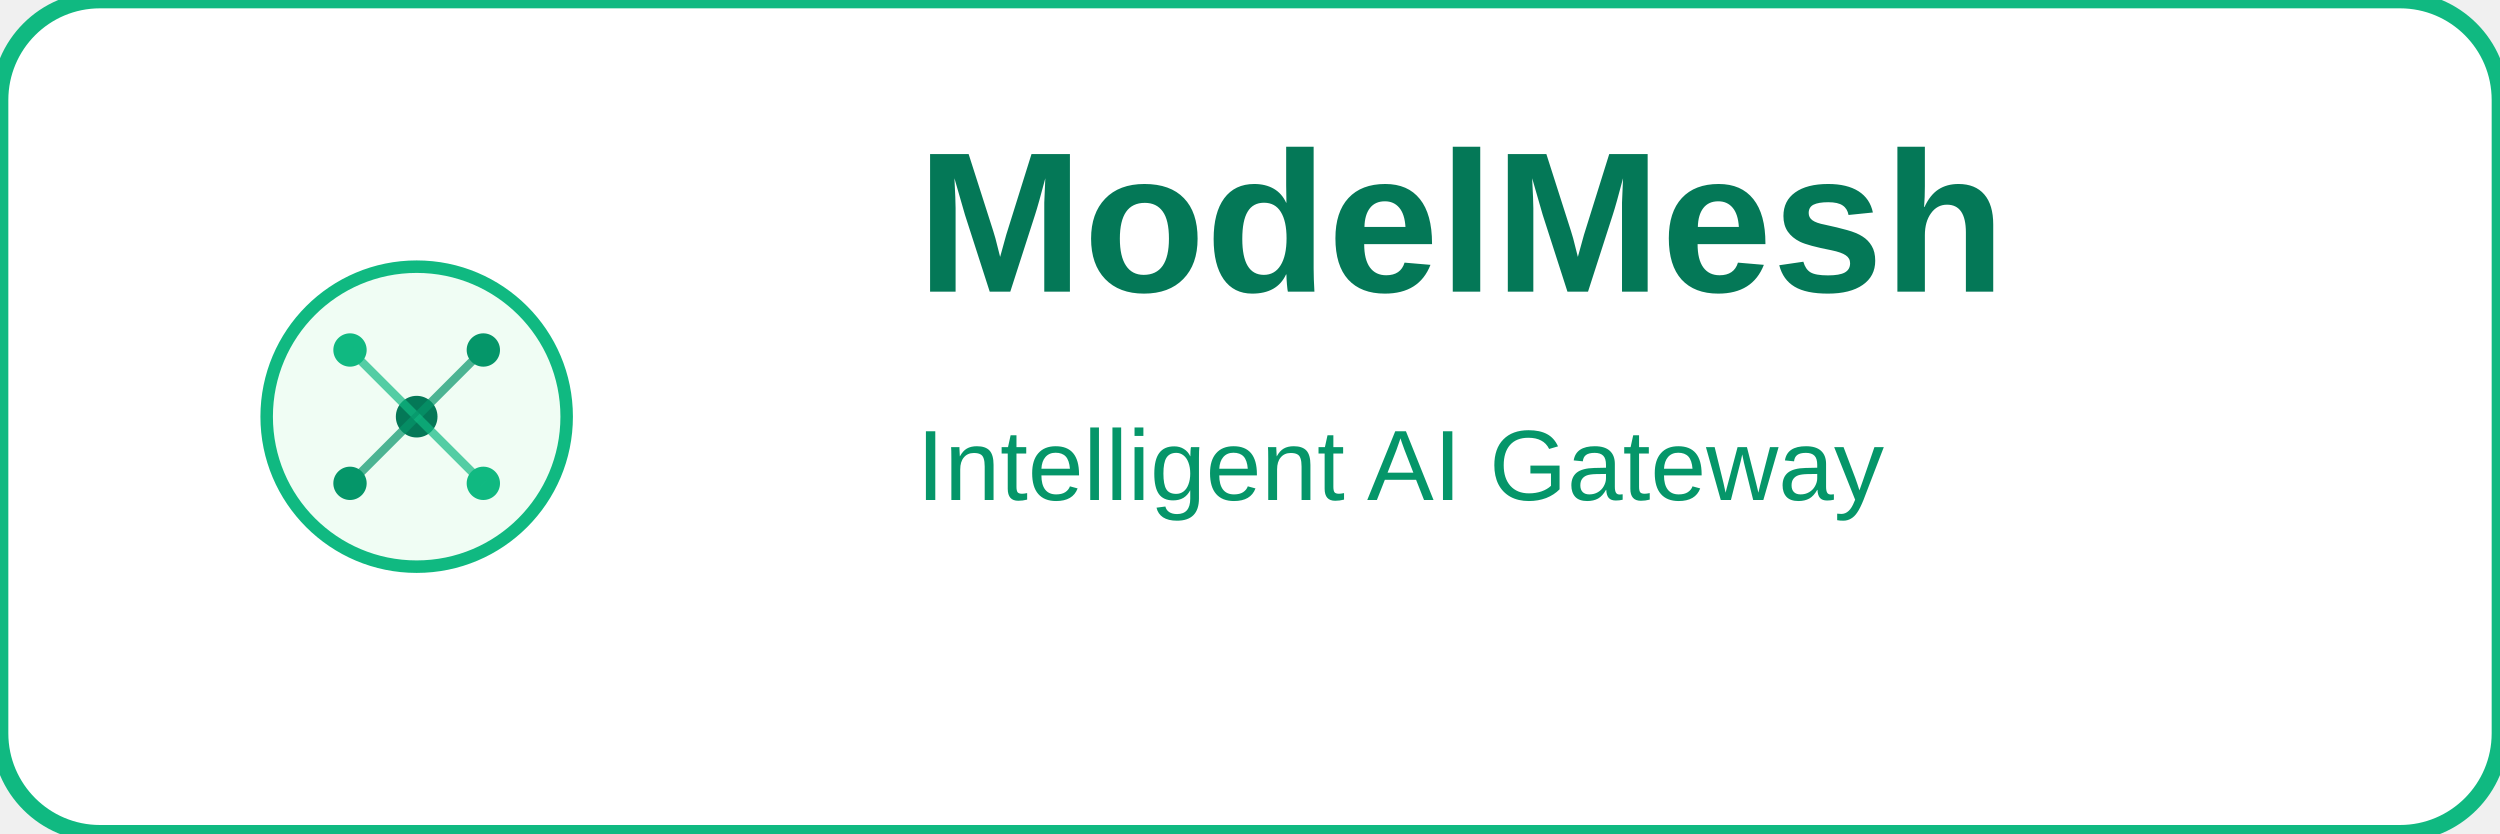
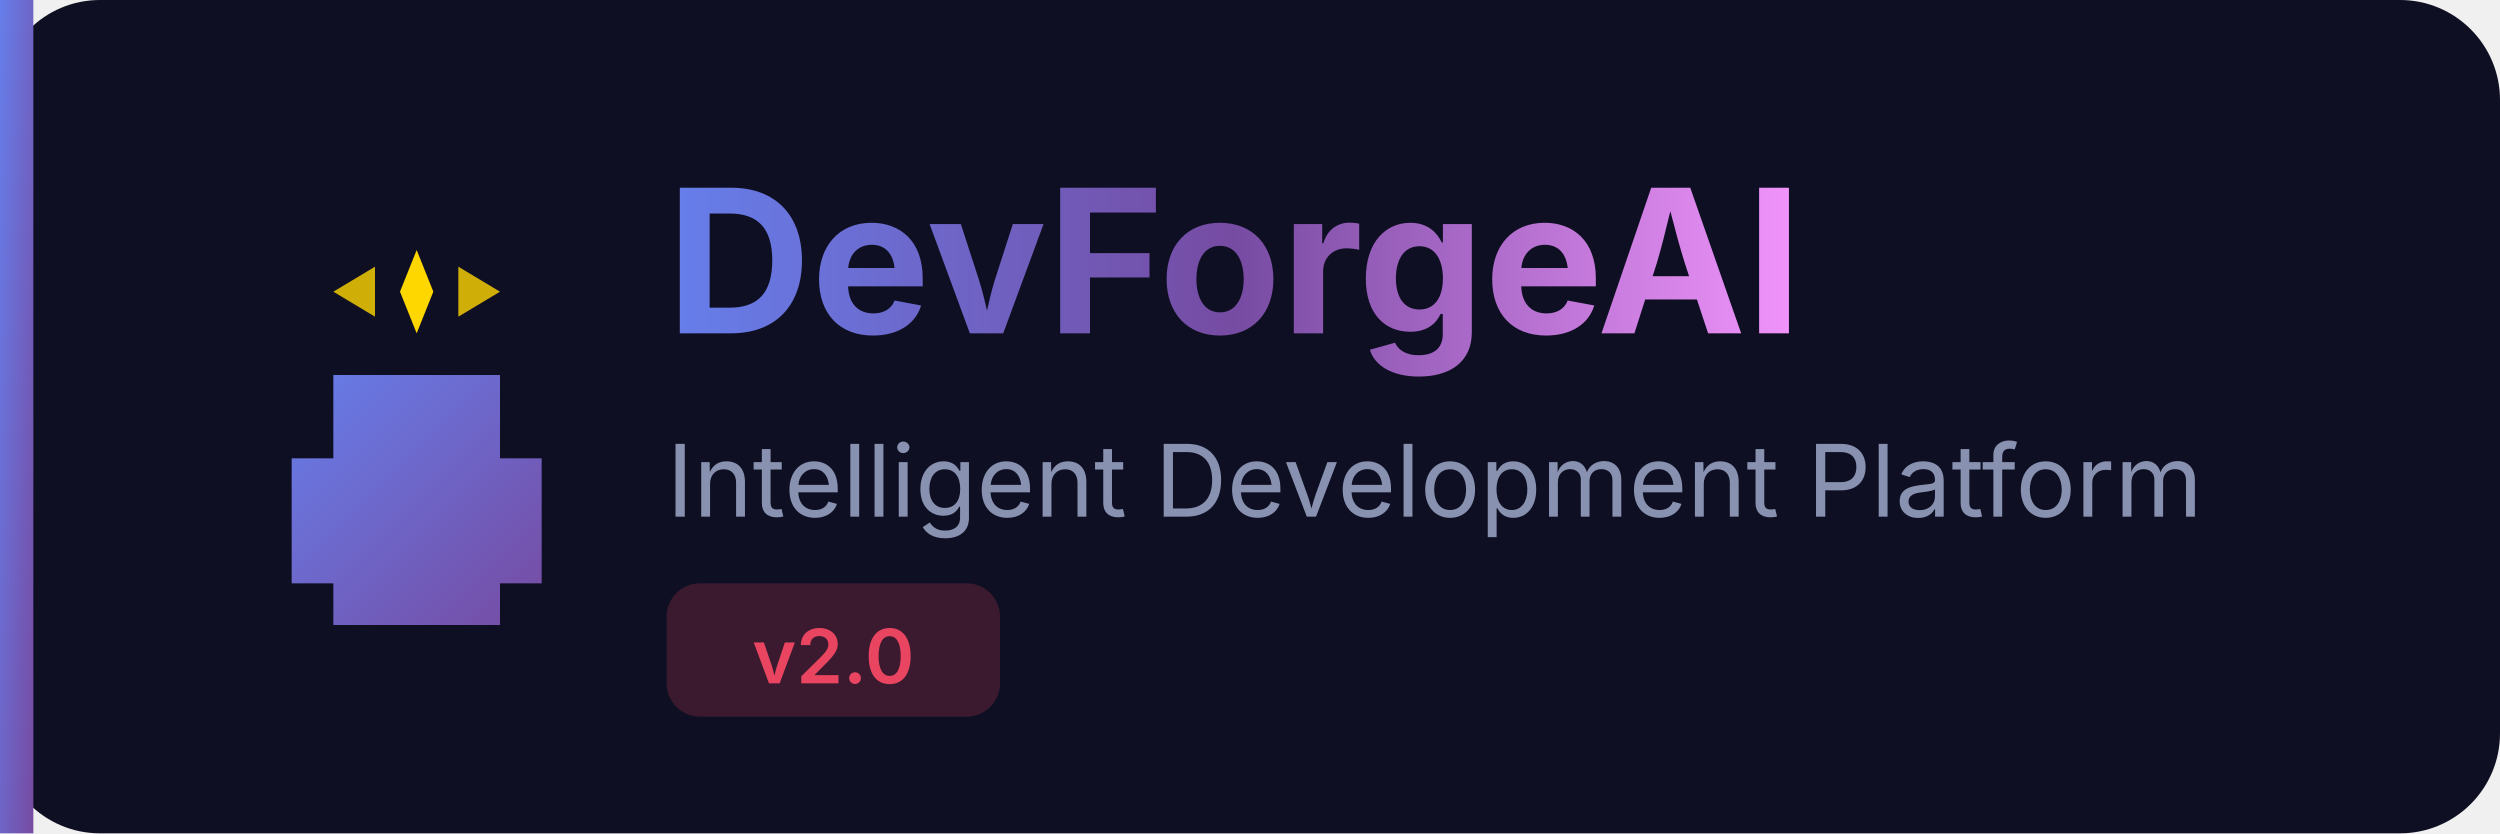
- <svg xmlns="http://www.w3.org/2000/svg" viewBox="0 0 300 100">
-   <rect width="300" height="100" rx="12" fill="#ffffff" stroke="#10b981" stroke-width="2" />
-   <g transform="translate(30, 30)">
-     <circle cx="20" cy="20" r="18" fill="#f0fdf4" stroke="#10b981" stroke-width="1.5" />
-     <circle cx="12" cy="12" r="2" fill="#10b981" />
-     <circle cx="28" cy="12" r="2" fill="#059669" />
-     <circle cx="20" cy="20" r="2.5" fill="#047857" />
-     <circle cx="12" cy="28" r="2" fill="#059669" />
-     <circle cx="28" cy="28" r="2" fill="#10b981" />
-     <line x1="12" y1="12" x2="20" y2="20" stroke="#10b981" stroke-width="1" opacity="0.7" />
-     <line x1="28" y1="12" x2="20" y2="20" stroke="#059669" stroke-width="1" opacity="0.7" />
-     <line x1="12" y1="28" x2="20" y2="20" stroke="#059669" stroke-width="1" opacity="0.7" />
-     <line x1="28" y1="28" x2="20" y2="20" stroke="#10b981" stroke-width="1" opacity="0.7" />
+ <svg xmlns="http://www.w3.org/2000/svg" viewBox="0 0 300 100" width="300" height="100">
+   <defs>
+     <linearGradient id="badgeGrad" x1="0%" y1="0%" x2="100%" y2="100%">
+       <stop offset="0%" style="stop-color:#667eea;stop-opacity:1" />
+       <stop offset="100%" style="stop-color:#764ba2;stop-opacity:1" />
+     </linearGradient>
+     <linearGradient id="textGrad" x1="0%" y1="0%" x2="100%" y2="0%">
+       <stop offset="0%" style="stop-color:#667eea" />
+       <stop offset="50%" style="stop-color:#764ba2" />
+       <stop offset="100%" style="stop-color:#f093fb" />
+     </linearGradient>
+   </defs>
+   <rect x="0" y="0" width="300" height="100" rx="12" ry="12" fill="#0f0f23" />
+   <rect x="0" y="0" width="4" height="100" fill="url(#badgeGrad)" />
+   <g transform="translate(20, 20)">
+     <path d="M15 50 L15 35 L20 35 L20 25 L40 25 L40 35 L45 35 L45 50 L40 50 L40 55 L20 55 L20 50 Z" fill="url(#badgeGrad)" />
+     <path d="M30 20 L32 15 L30 10 L28 15 Z" fill="#ffd700" />
+     <path d="M25 18 L20 15 L25 12 Z" fill="#ffd700" opacity="0.8" />
+     <path d="M35 18 L40 15 L35 12 Z" fill="#ffd700" opacity="0.8" />
  </g>
-   <text x="110" y="35" font-family="Arial, sans-serif" font-size="24" font-weight="bold" fill="#047857">
-     ModelMesh
+   <text x="80" y="40" font-family="system-ui, -apple-system, sans-serif" font-size="24" font-weight="700" fill="url(#textGrad)">
+     DevForgeAI
  </text>
-   <text x="110" y="60" font-family="Arial, sans-serif" font-size="12" fill="#059669">
-     Intelligent AI Gateway
+   <text x="80" y="62" font-family="system-ui, -apple-system, sans-serif" font-size="12" font-weight="400" fill="#8892b0">
+     Intelligent Development Platform
+   </text>
+   <rect x="80" y="70" width="40" height="16" rx="4" fill="#e94560" opacity="0.2" />
+   <text x="100" y="82" font-family="system-ui, -apple-system, sans-serif" font-size="9" font-weight="600" fill="#e94560" text-anchor="middle">
+     v2.0
  </text>
</svg>
